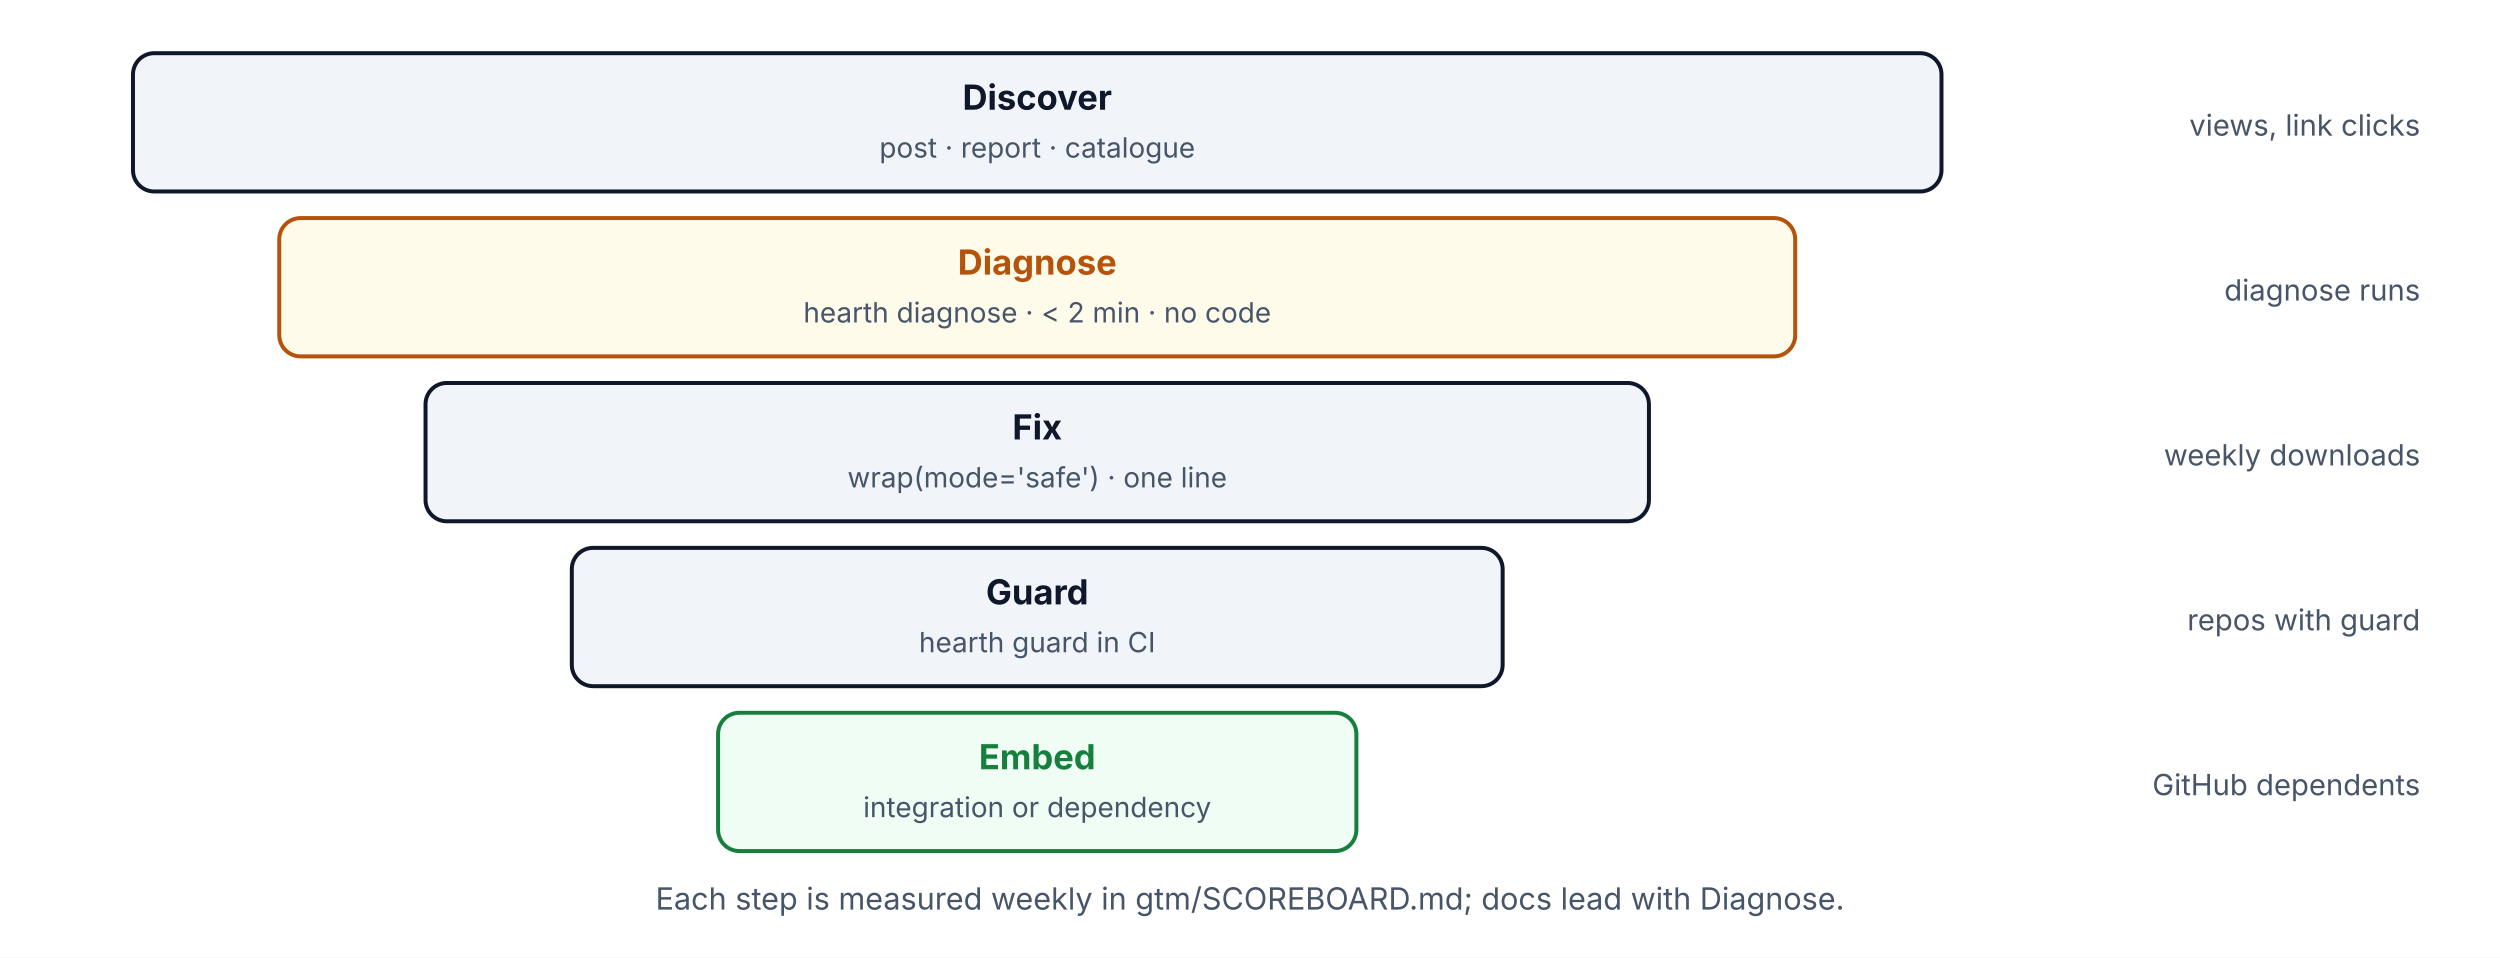
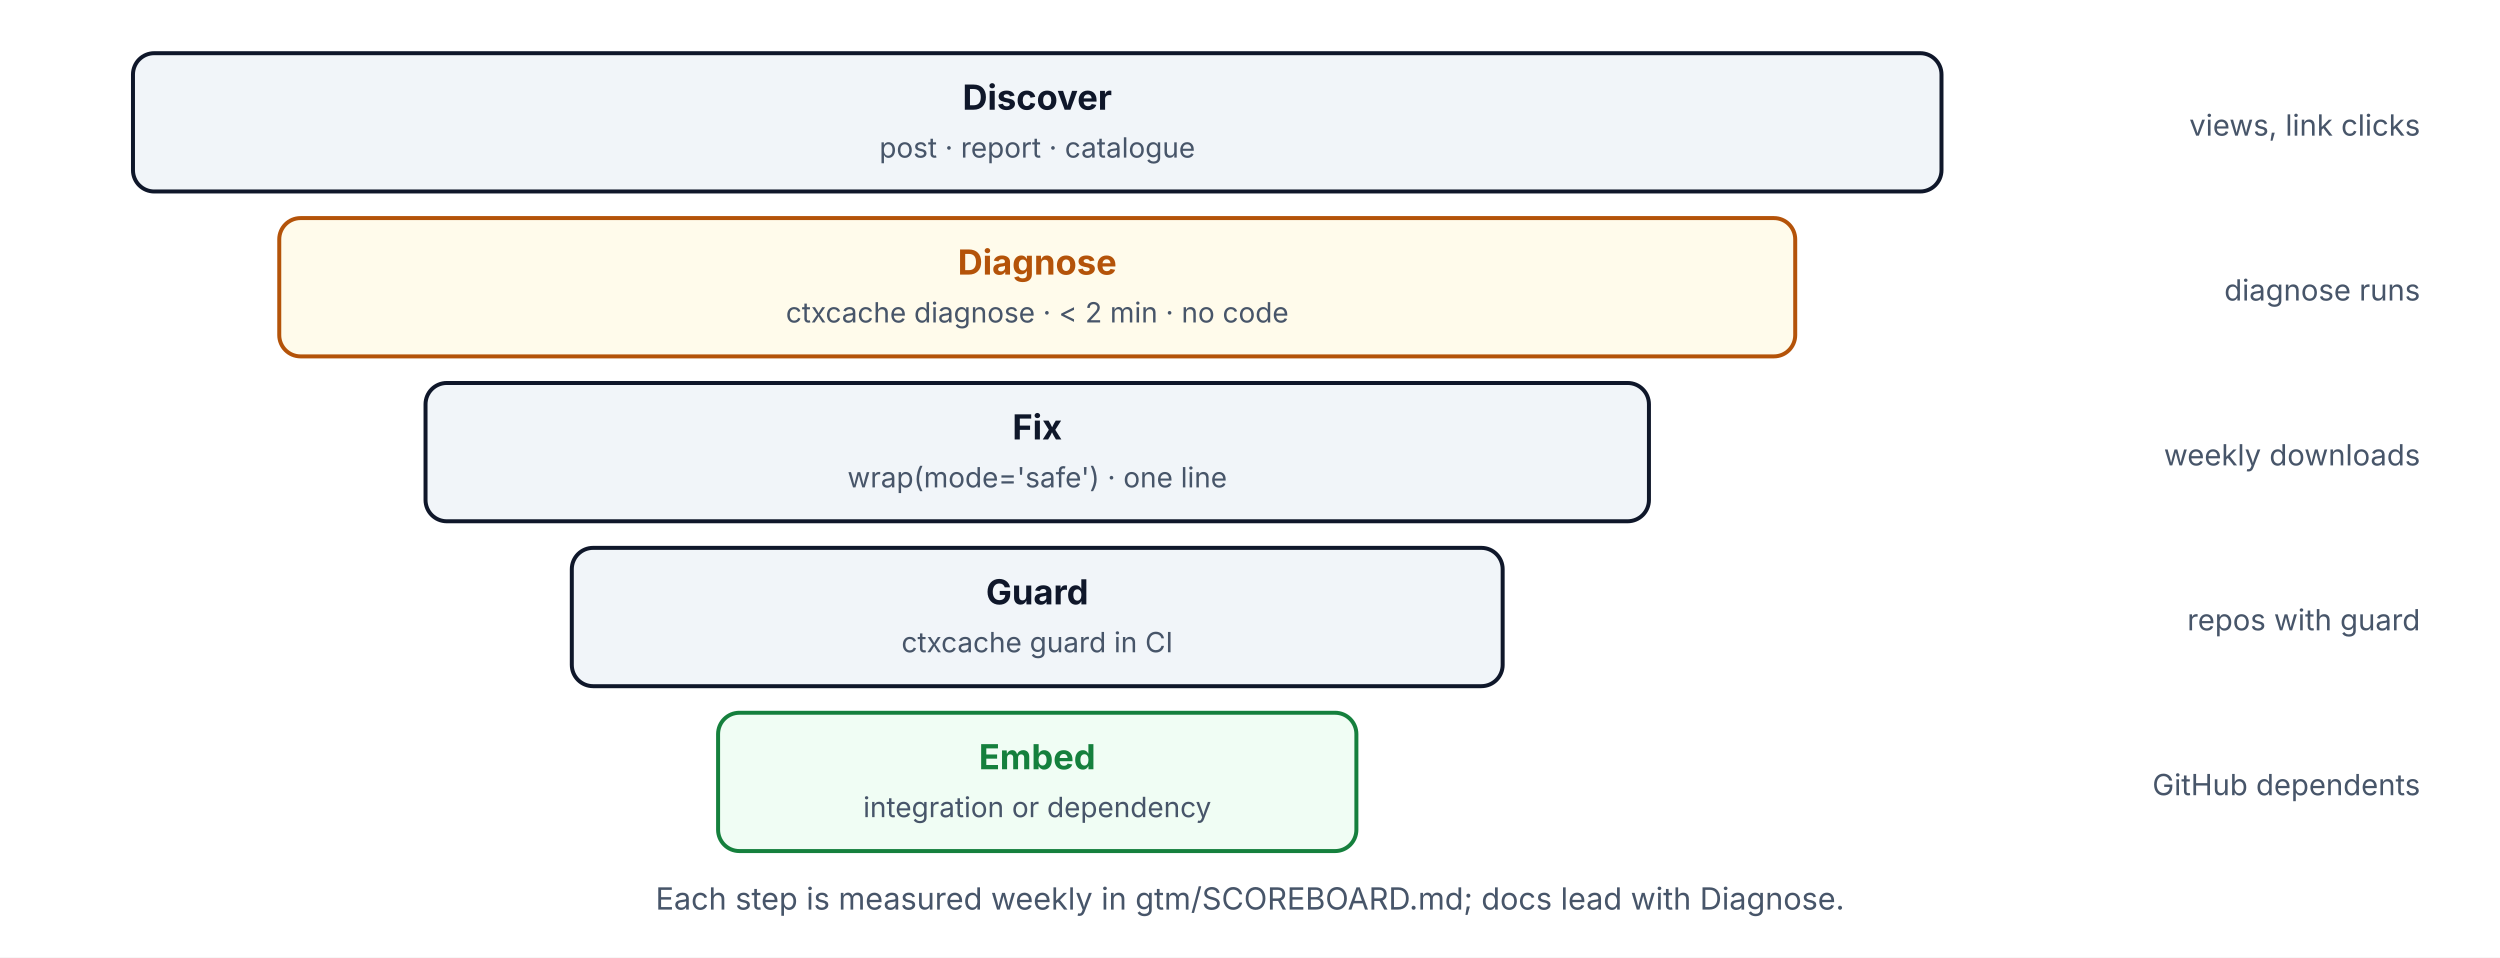
<svg xmlns="http://www.w3.org/2000/svg" viewBox="0 0 940 360" width="100%" font-family="Inter, Helvetica, Arial, sans-serif" role="img" aria-label="Funnel">
  <defs />
  <rect width="940" height="360" fill="white" />
  <rect x="50.0" y="20" width="680" height="52" rx="8" fill="#f1f5f9" stroke="#0f172a" stroke-width="1.5" />
  <text x="390.0" y="41.25" font-size="13" font-weight="650" fill="#0f172a" text-anchor="middle">Discover</text>
  <text x="390.0" y="59.25" font-size="10.5" font-weight="400" fill="#475569" text-anchor="middle">post · report · catalogue</text>
  <text x="910" y="51" font-size="11" font-weight="400" fill="#475569" text-anchor="end">views, link clicks</text>
  <rect x="105.0" y="82" width="570" height="52" rx="8" fill="#fffbeb" stroke="#b45309" stroke-width="1.5" />
  <text x="390.0" y="103.25" font-size="13" font-weight="650" fill="#b45309" text-anchor="middle">Diagnose</text>
-   <text x="390.0" y="121.25" font-size="10.5" font-weight="400" fill="#475569" text-anchor="middle">hearth diagnose · &lt; 2 min · no code</text>
+   <text x="390.0" y="121.25" font-size="10.5" font-weight="400" fill="#475569" text-anchor="middle">ctxcache diagnose · &lt; 2 min · no code</text>
  <text x="910" y="113" font-size="11" font-weight="400" fill="#475569" text-anchor="end">diagnose runs</text>
  <rect x="160.0" y="144" width="460" height="52" rx="8" fill="#f1f5f9" stroke="#0f172a" stroke-width="1.5" />
  <text x="390.0" y="165.25" font-size="13" font-weight="650" fill="#0f172a" text-anchor="middle">Fix</text>
  <text x="390.0" y="183.25" font-size="10.5" font-weight="400" fill="#475569" text-anchor="middle">wrap(mode='safe') · one line</text>
  <text x="910" y="175" font-size="11" font-weight="400" fill="#475569" text-anchor="end">weekly downloads</text>
  <rect x="215.0" y="206" width="350" height="52" rx="8" fill="#f1f5f9" stroke="#0f172a" stroke-width="1.5" />
  <text x="390.0" y="227.25" font-size="13" font-weight="650" fill="#0f172a" text-anchor="middle">Guard</text>
-   <text x="390.0" y="245.25" font-size="10.5" font-weight="400" fill="#475569" text-anchor="middle">hearth guard in CI</text>
+   <text x="390.0" y="245.25" font-size="10.5" font-weight="400" fill="#475569" text-anchor="middle">ctxcache guard in CI</text>
  <text x="910" y="237" font-size="11" font-weight="400" fill="#475569" text-anchor="end">repos with guard</text>
  <rect x="270.0" y="268" width="240" height="52" rx="8" fill="#f0fdf4" stroke="#15803d" stroke-width="1.5" />
  <text x="390.0" y="289.25" font-size="13" font-weight="650" fill="#15803d" text-anchor="middle">Embed</text>
  <text x="390.0" y="307.25" font-size="10.5" font-weight="400" fill="#475569" text-anchor="middle">integration or dependency</text>
  <text x="910" y="299" font-size="11" font-weight="400" fill="#475569" text-anchor="end">GitHub dependents</text>
  <text x="470" y="342.0" font-size="11.5" font-weight="400" fill="#475569" text-anchor="middle">Each step is measured weekly in gtm/SCOREBOARD.md; docs lead with Diagnose.</text>
</svg>
